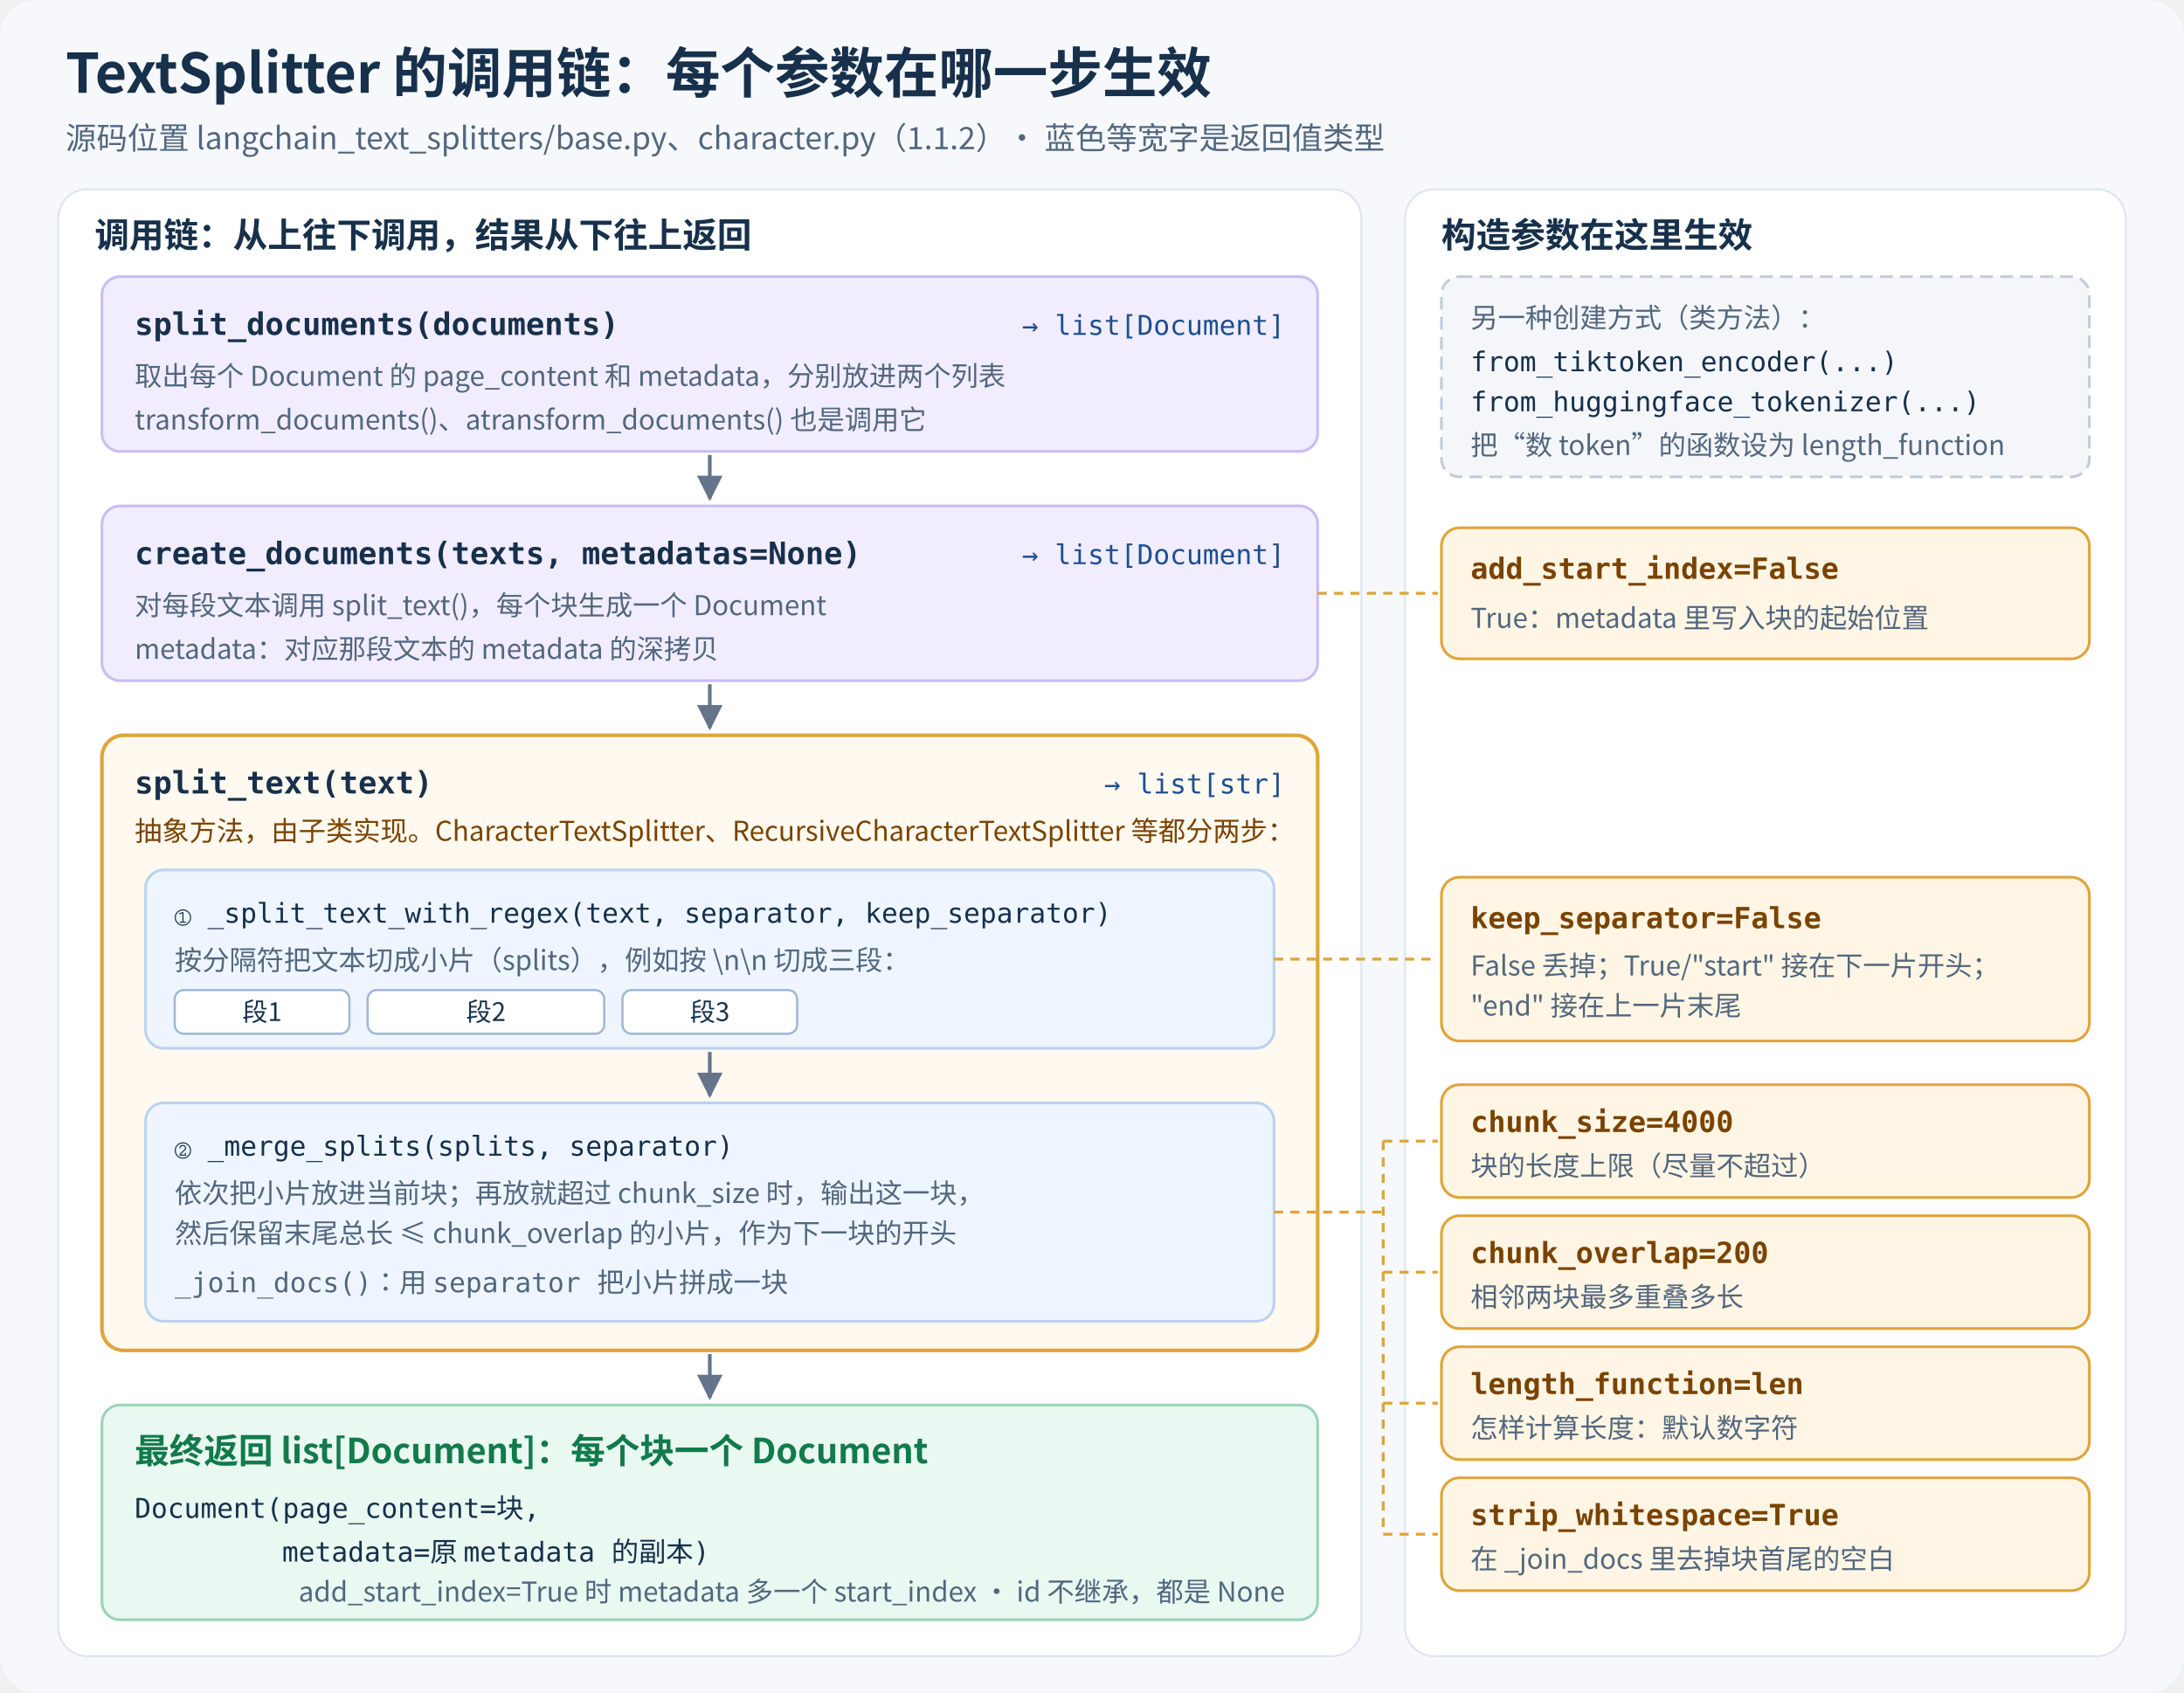
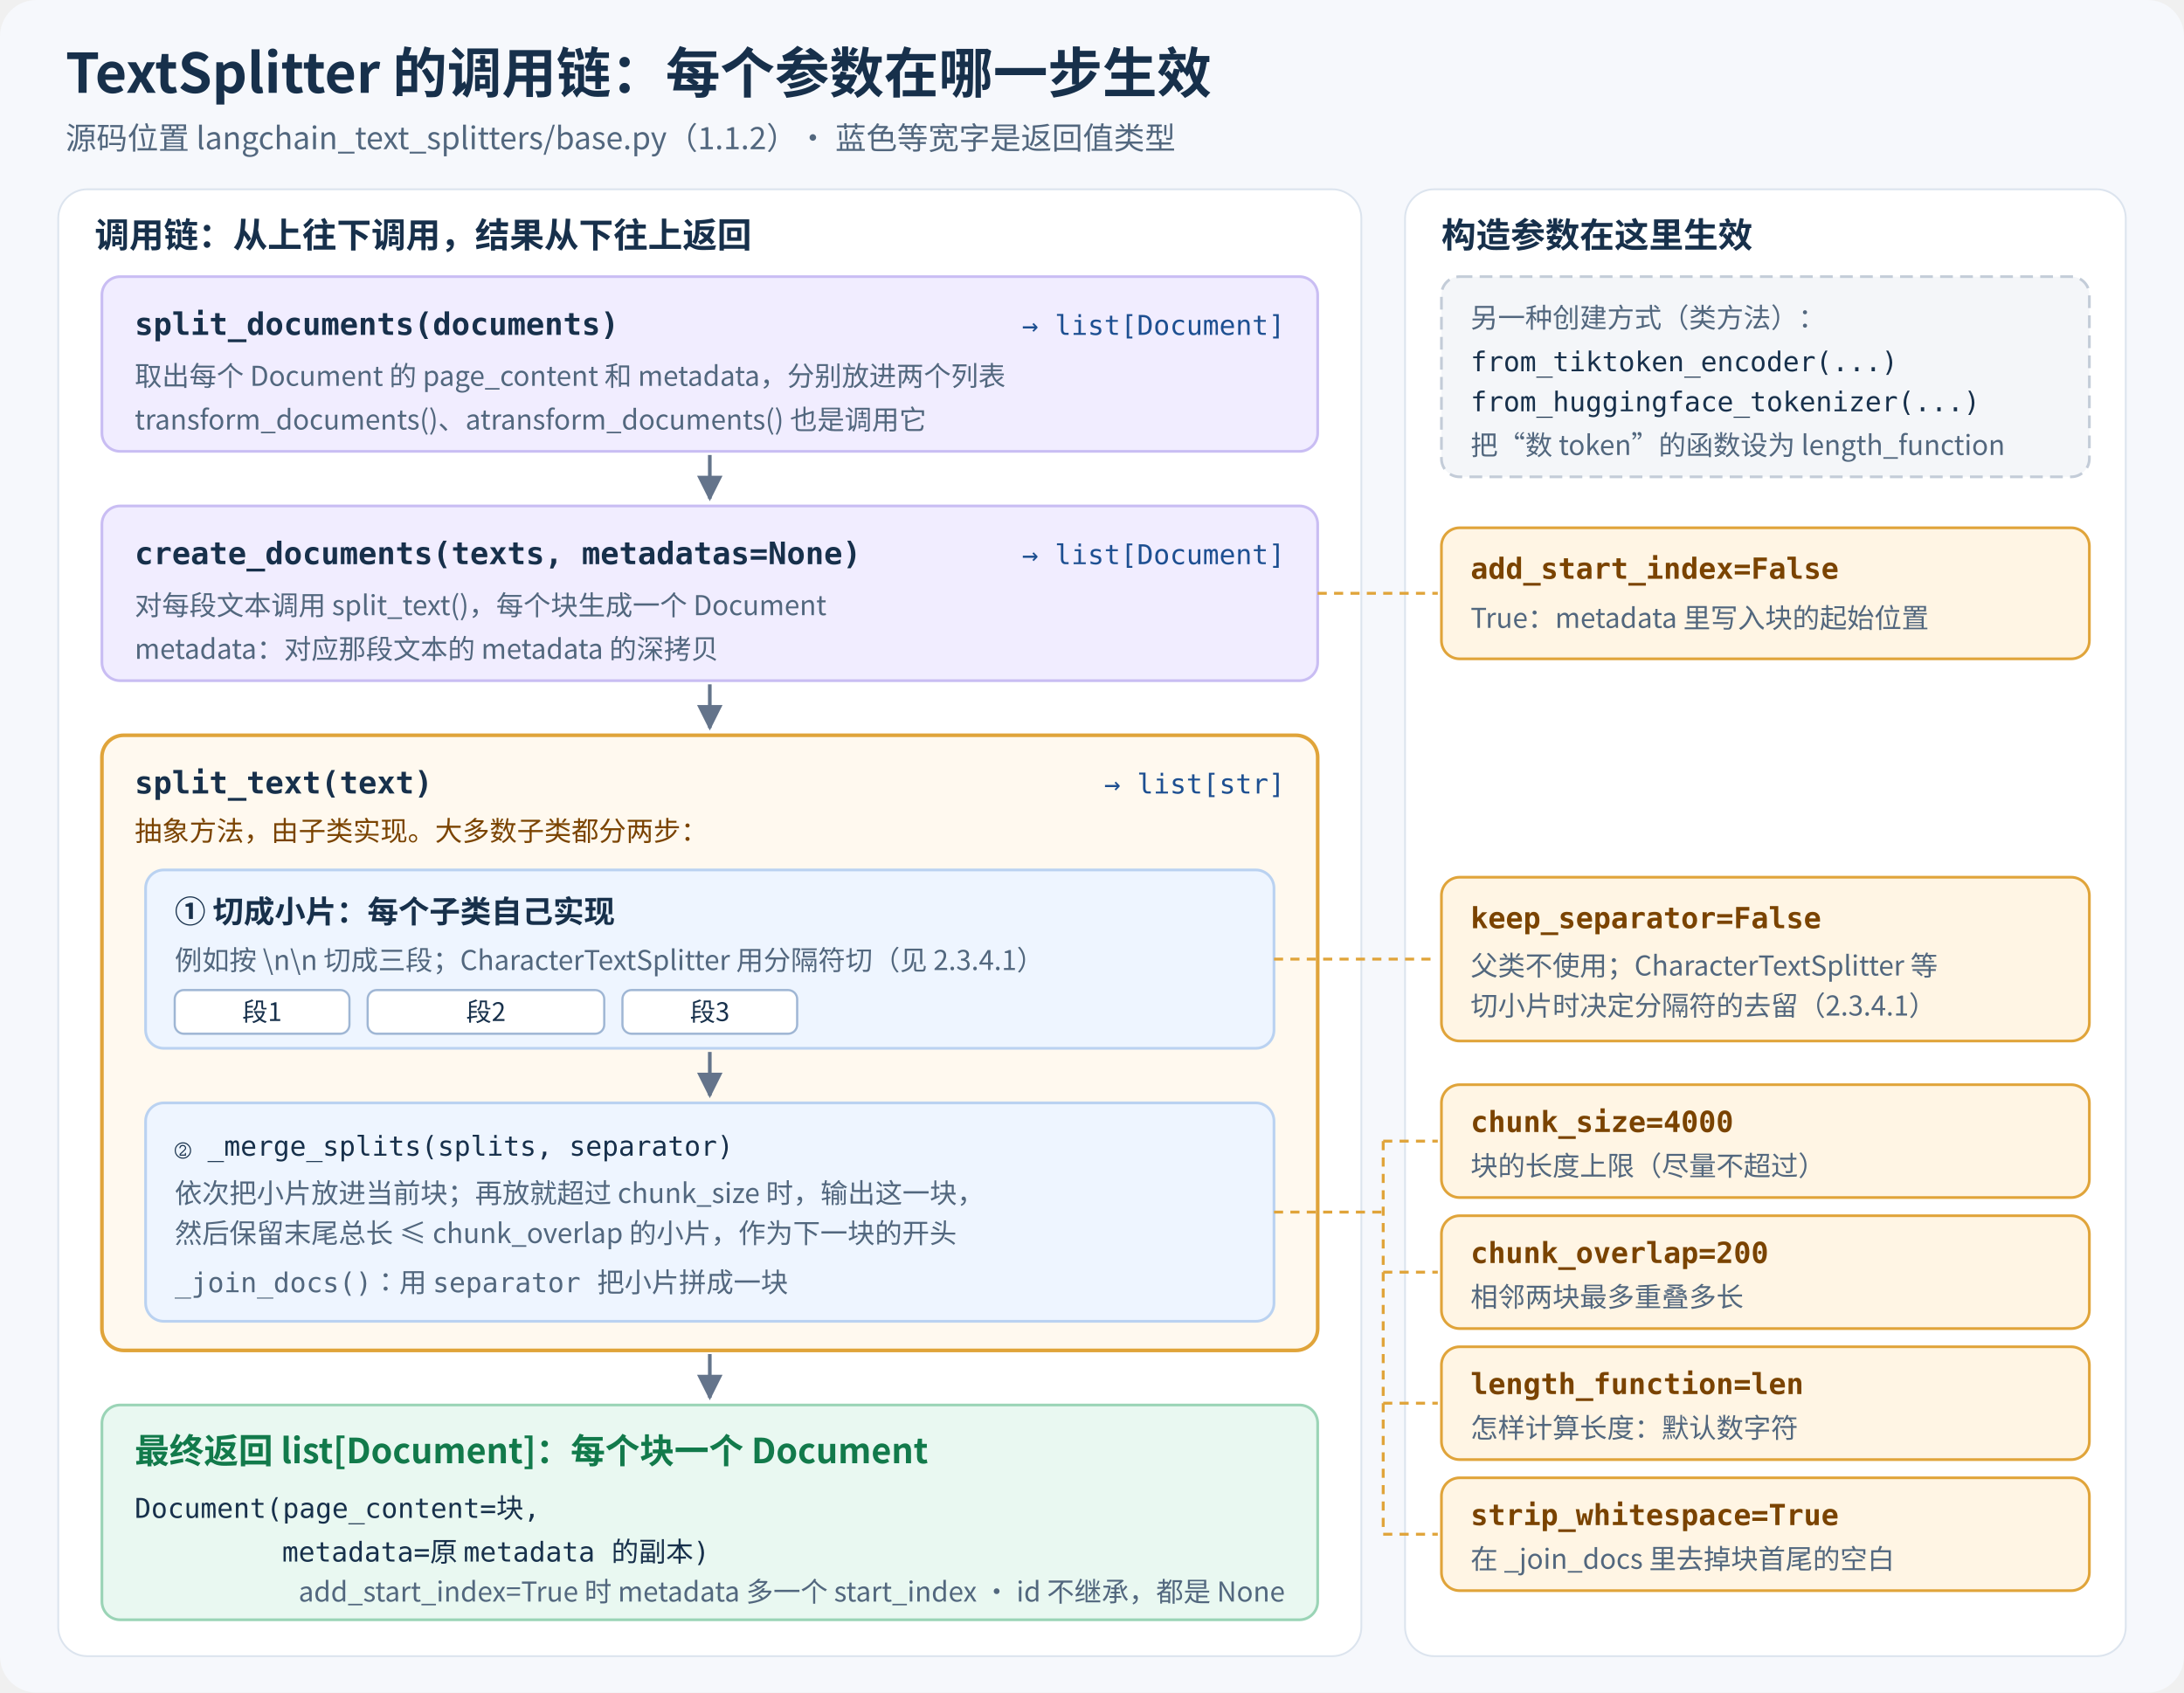
<svg xmlns="http://www.w3.org/2000/svg" width="1200" height="930" viewBox="0 0 1200 930" role="img" aria-labelledby="title desc">
  <defs>
    <marker id="arrow" viewBox="0 0 10 10" refX="9" refY="5" markerWidth="7" markerHeight="7" orient="auto-start-reverse">
      <path d="M 0 0 L 10 5 L 0 10 z" fill="#64748b" />
    </marker>
    <style>
      text{font-family:"PingFang SC","Microsoft YaHei","Noto Sans CJK SC",sans-serif;fill:#17304b}
      .title{font-size:30px;font-weight:700}
      .sub{font-size:17px;fill:#52677e}
      .label{font-size:19px;font-weight:650}
      .small{font-size:15px;fill:#52677e}
      .code{font-family:"SF Mono",Menlo,Consolas,monospace;font-size:15px;fill:#17304b}
      .code-b{font-family:"SF Mono",Menlo,Consolas,monospace;font-size:17px;font-weight:600;fill:#17304b}
      .ret{font-family:"SF Mono",Menlo,Consolas,monospace;font-size:15px;fill:#1d4f91}
      .pcode{font-family:"SF Mono",Menlo,Consolas,monospace;font-size:16px;font-weight:600;fill:#7a4300}
      .core-text{font-size:15px;fill:#7a4300}
      .chip-text{font-size:14px;fill:#17304b}
      .arrow{fill:none;stroke:#64748b;stroke-width:2;marker-end:url(#arrow)}
      .link{fill:none;stroke:#e0a43a;stroke-width:1.6;stroke-dasharray:5 4}
      .panel{fill:#ffffff;stroke:#dce4ee}
      .method{fill:#f1edff;stroke:#c9bdf3;stroke-width:1.5}
      .core{fill:#fff9ef;stroke:#e0a43a;stroke-width:2}
      .step{fill:#eef5ff;stroke:#bad2f1;stroke-width:1.5}
      .param{fill:#fff5e4;stroke:#e0a43a;stroke-width:1.5}
      .cls{fill:#f4f6f9;stroke:#c3ccd8;stroke-width:1.5;stroke-dasharray:7 4}
      .docbox{fill:#e9f8f1;stroke:#9ad4b6;stroke-width:1.5}
      .chip{fill:#ffffff;stroke:#9fb6d4;stroke-width:1.2}
    </style>
  </defs>
  <rect width="1200" height="930" rx="20" fill="#f6f8fc" />
  <text x="36" y="51" class="title">TextSplitter 的调用链：每个参数在哪一步生效</text>
-   <text x="36" y="82" class="sub">源码位置 langchain_text_splitters/base.py、character.py（1.1.2）· 蓝色等宽字是返回值类型</text>
+   <text x="36" y="82" class="sub">源码位置 langchain_text_splitters/base.py（1.1.2）· 蓝色等宽字是返回值类型</text>
  <rect x="32" y="104" width="716" height="806" rx="16" class="panel" />
  <text x="52" y="136" class="label">调用链：从上往下调用，结果从下往上返回</text>
  <rect x="56" y="152" width="668" height="96" rx="10" class="method" />
  <text x="74" y="184" class="code-b">split_documents(documents)</text>
  <text x="706" y="184" class="ret" text-anchor="end">→ list[Document]</text>
  <text x="74" y="212" class="small">取出每个 Document 的 page_content 和 metadata，分别放进两个列表</text>
  <text x="74" y="236" class="small">transform_documents()、atransform_documents() 也是调用它</text>
  <path d="M 390 250 V 274" class="arrow" />
  <rect x="56" y="278" width="668" height="96" rx="10" class="method" />
  <text x="74" y="310" class="code-b">create_documents(texts, metadatas=None)</text>
  <text x="706" y="310" class="ret" text-anchor="end">→ list[Document]</text>
  <text x="74" y="338" class="small">对每段文本调用 split_text()，每个块生成一个 Document</text>
  <text x="74" y="362" class="small">metadata：对应那段文本的 metadata 的深拷贝</text>
  <path d="M 390 376 V 400" class="arrow" />
  <rect x="56" y="404" width="668" height="338" rx="12" class="core" />
  <text x="74" y="436" class="code-b">split_text(text)</text>
  <text x="706" y="436" class="ret" text-anchor="end">→ list[str]</text>
-   <text x="74" y="462" class="core-text">抽象方法，由子类实现。CharacterTextSplitter、RecursiveCharacterTextSplitter 等都分两步：</text>
+   <text x="74" y="462" class="core-text">抽象方法，由子类实现。大多数子类都分两步：</text>
  <rect x="80" y="478" width="620" height="98" rx="10" class="step" />
-   <text x="96" y="507" class="code">① _split_text_with_regex(text, separator, keep_separator)</text>
-   <text x="96" y="533" class="small">按分隔符把文本切成小片（splits），例如按 \n\n 切成三段：</text>
+   <text x="96" y="507" class="label" style="font-size:17px">① 切成小片：每个子类自己实现</text>
+   <text x="96" y="533" class="small">例如按 \n\n 切成三段；CharacterTextSplitter 用分隔符切（见 2.3.4.1）</text>
  <rect x="96" y="544" width="96" height="24" rx="5" class="chip" />
  <text x="144" y="561" class="chip-text" text-anchor="middle">段1</text>
  <rect x="202" y="544" width="130" height="24" rx="5" class="chip" />
  <text x="267" y="561" class="chip-text" text-anchor="middle">段2</text>
  <rect x="342" y="544" width="96" height="24" rx="5" class="chip" />
  <text x="390" y="561" class="chip-text" text-anchor="middle">段3</text>
  <path d="M 390 578 V 602" class="arrow" />
  <rect x="80" y="606" width="620" height="120" rx="10" class="step" />
  <text x="96" y="635" class="code">② _merge_splits(splits, separator)</text>
  <text x="96" y="661" class="small">依次把小片放进当前块；再放就超过 chunk_size 时，输出这一块，</text>
  <text x="96" y="683" class="small">然后保留末尾总长 ≤ chunk_overlap 的小片，作为下一块的开头</text>
  <text x="96" y="710" class="code" style="fill:#52677e">_join_docs()：用 separator 把小片拼成一块</text>
  <path d="M 390 744 V 768" class="arrow" />
  <rect x="56" y="772" width="668" height="118" rx="10" class="docbox" />
  <text x="74" y="804" class="label" style="fill:#127a4b">最终返回 list[Document]：每个块一个 Document</text>
  <text x="74" y="834" class="code">Document(page_content=块,</text>
  <text x="155" y="858" class="code">metadata=原 metadata 的副本)</text>
  <text x="706" y="880" class="small" text-anchor="end">add_start_index=True 时 metadata 多一个 start_index · id 不继承，都是 None</text>
  <rect x="772" y="104" width="396" height="806" rx="16" class="panel" />
  <text x="792" y="136" class="label">构造参数在这里生效</text>
  <rect x="792" y="152" width="356" height="110" rx="10" class="cls" />
  <text x="808" y="180" class="small">另一种创建方式（类方法）：</text>
  <text x="808" y="204" class="code">from_tiktoken_encoder(...)</text>
  <text x="808" y="226" class="code">from_huggingface_tokenizer(...)</text>
  <text x="808" y="250" class="small">把“数 token”的函数设为 length_function</text>
  <rect x="792" y="290" width="356" height="72" rx="10" class="param" />
  <text x="808" y="318" class="pcode">add_start_index=False</text>
  <text x="808" y="345" class="small">True：metadata 里写入块的起始位置</text>
  <path d="M 724 326 H 790" class="link" />
  <rect x="792" y="482" width="356" height="90" rx="10" class="param" />
  <text x="808" y="510" class="pcode">keep_separator=False</text>
-   <text x="808" y="536" class="small">False 丢掉；True/"start" 接在下一片开头；</text>
-   <text x="808" y="558" class="small">"end" 接在上一片末尾</text>
+   <text x="808" y="536" class="small">父类不使用；CharacterTextSplitter 等</text>
+   <text x="808" y="558" class="small">切小片时决定分隔符的去留（2.3.4.1）</text>
  <path d="M 700 527 H 790" class="link" />
  <rect x="792" y="596" width="356" height="62" rx="10" class="param" />
  <text x="808" y="622" class="pcode">chunk_size=4000</text>
  <text x="808" y="646" class="small">块的长度上限（尽量不超过）</text>
  <rect x="792" y="668" width="356" height="62" rx="10" class="param" />
  <text x="808" y="694" class="pcode">chunk_overlap=200</text>
  <text x="808" y="718" class="small">相邻两块最多重叠多长</text>
  <rect x="792" y="740" width="356" height="62" rx="10" class="param" />
  <text x="808" y="766" class="pcode">length_function=len</text>
  <text x="808" y="790" class="small">怎样计算长度：默认数字符</text>
  <rect x="792" y="812" width="356" height="62" rx="10" class="param" />
  <text x="808" y="838" class="pcode">strip_whitespace=True</text>
  <text x="808" y="862" class="small">在 _join_docs 里去掉块首尾的空白</text>
  <path d="M 700 666 H 760" class="link" />
  <path d="M 760 627 V 843" class="link" />
  <path d="M 760 627 H 790" class="link" />
  <path d="M 760 699 H 790" class="link" />
  <path d="M 760 771 H 790" class="link" />
  <path d="M 760 843 H 790" class="link" />
</svg>
